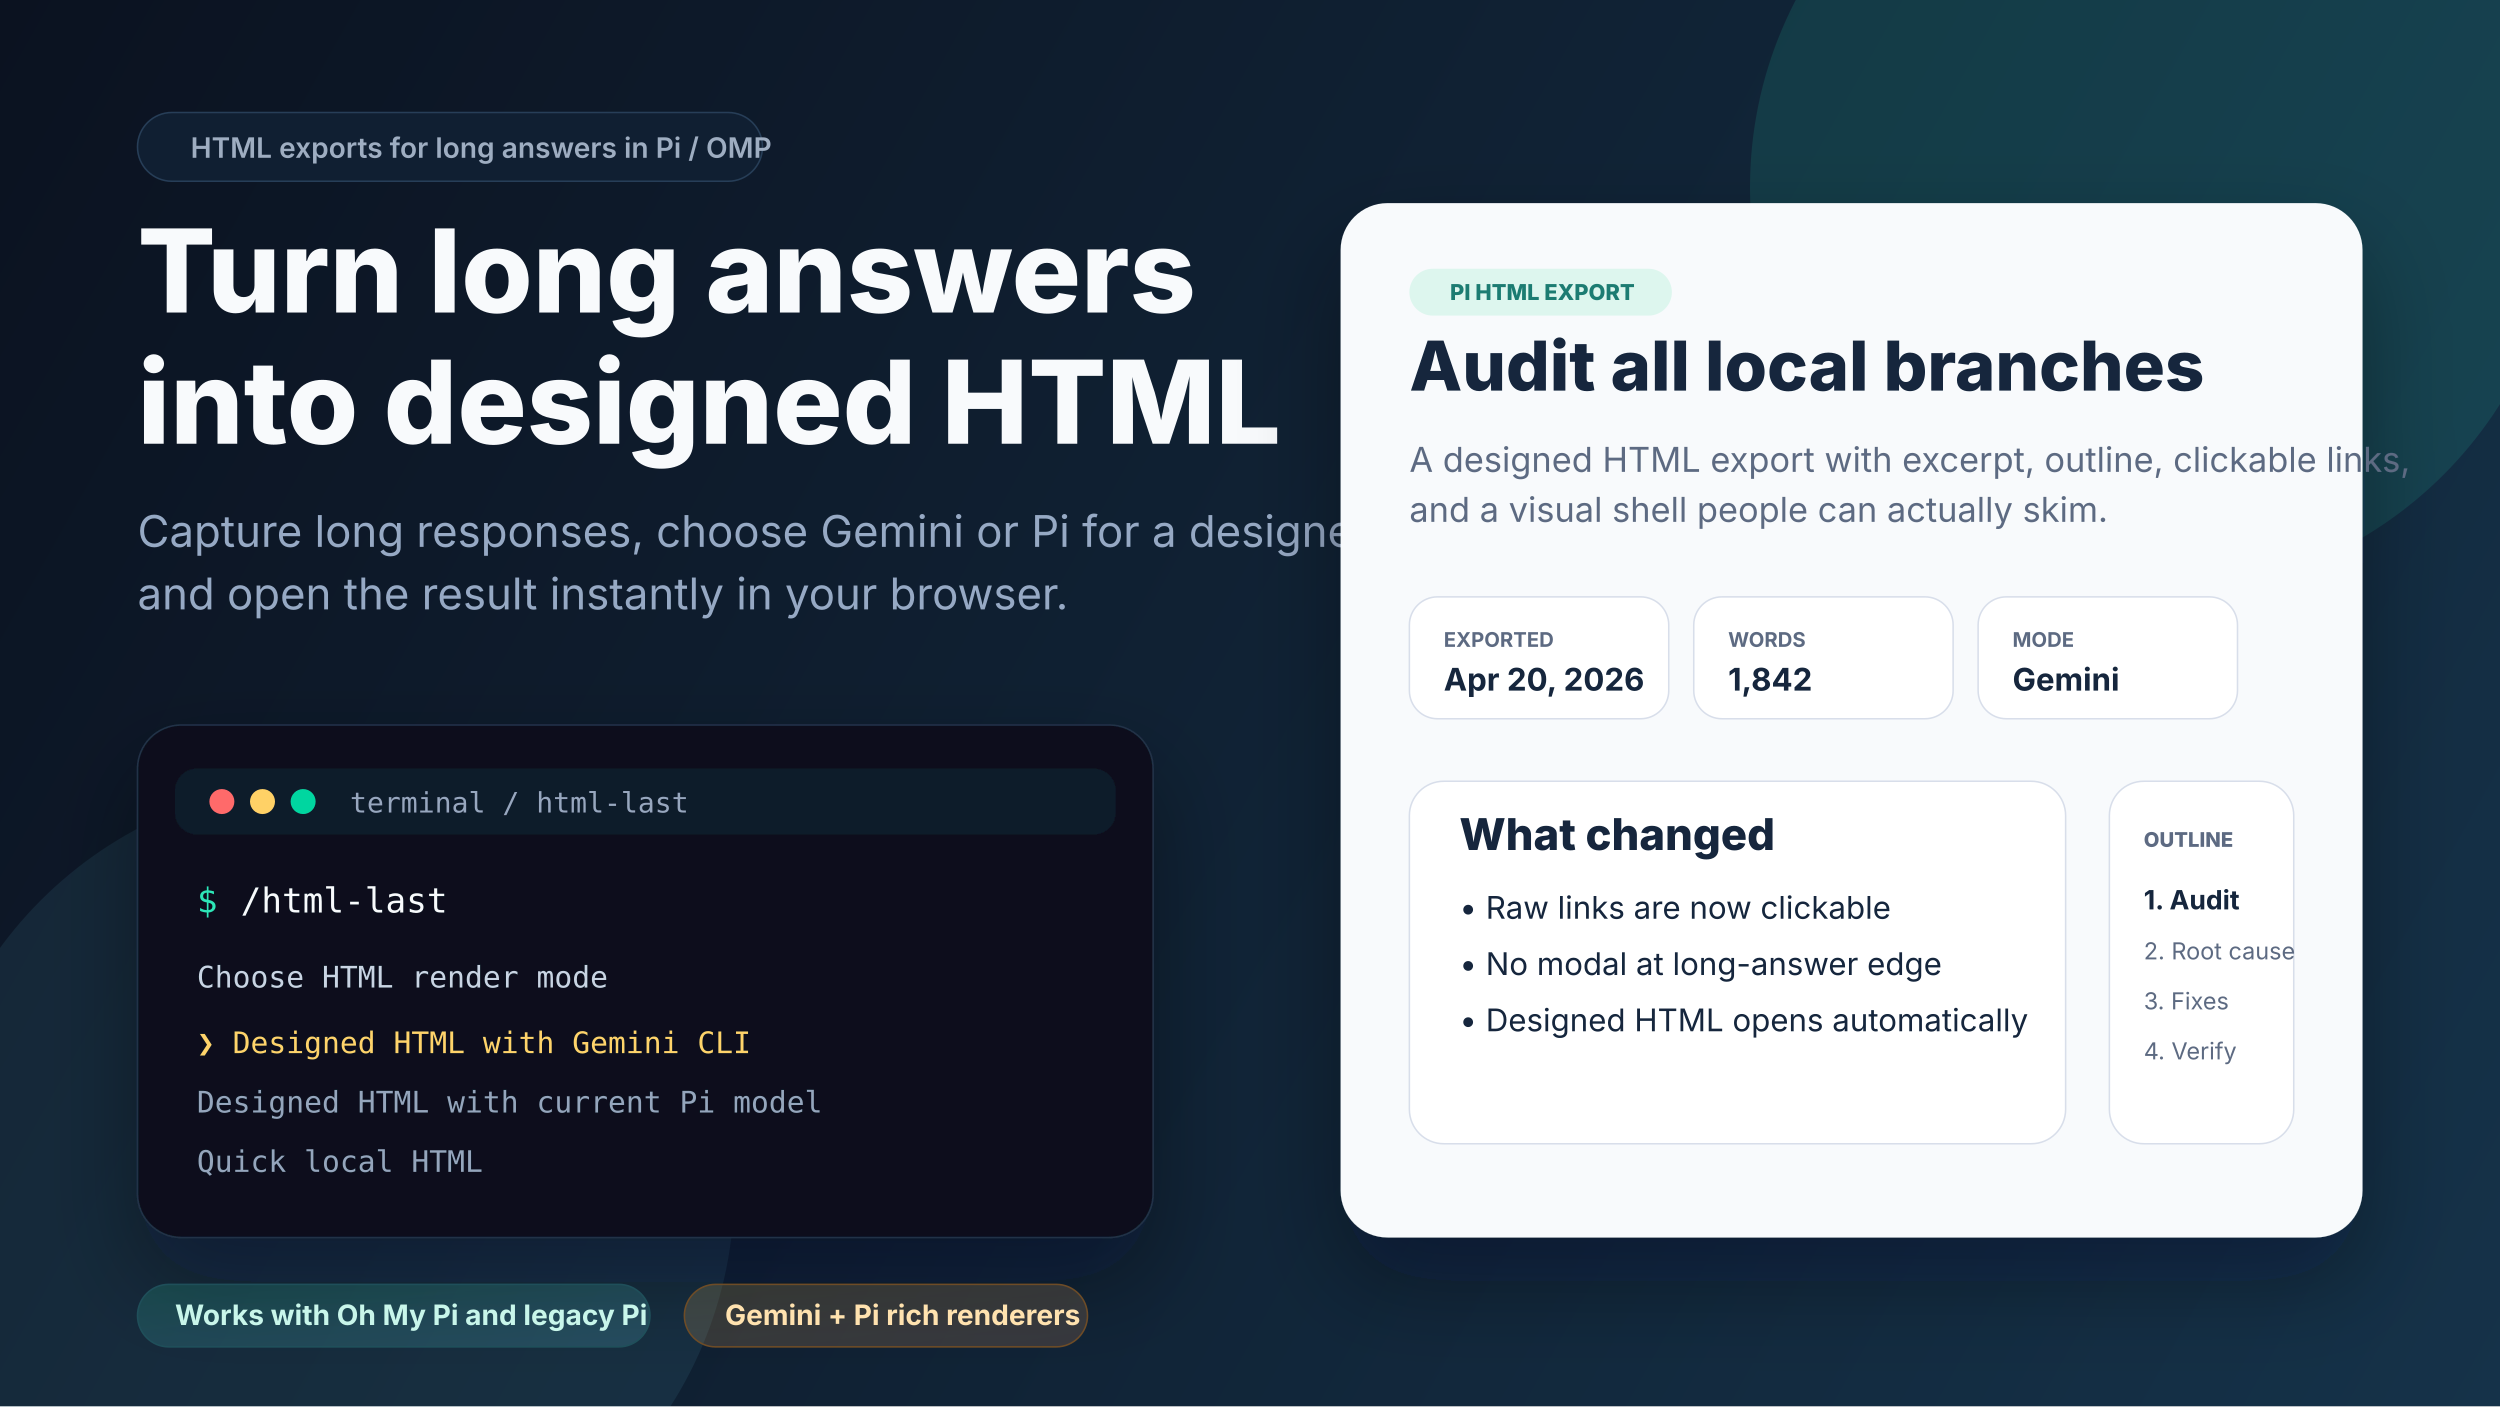
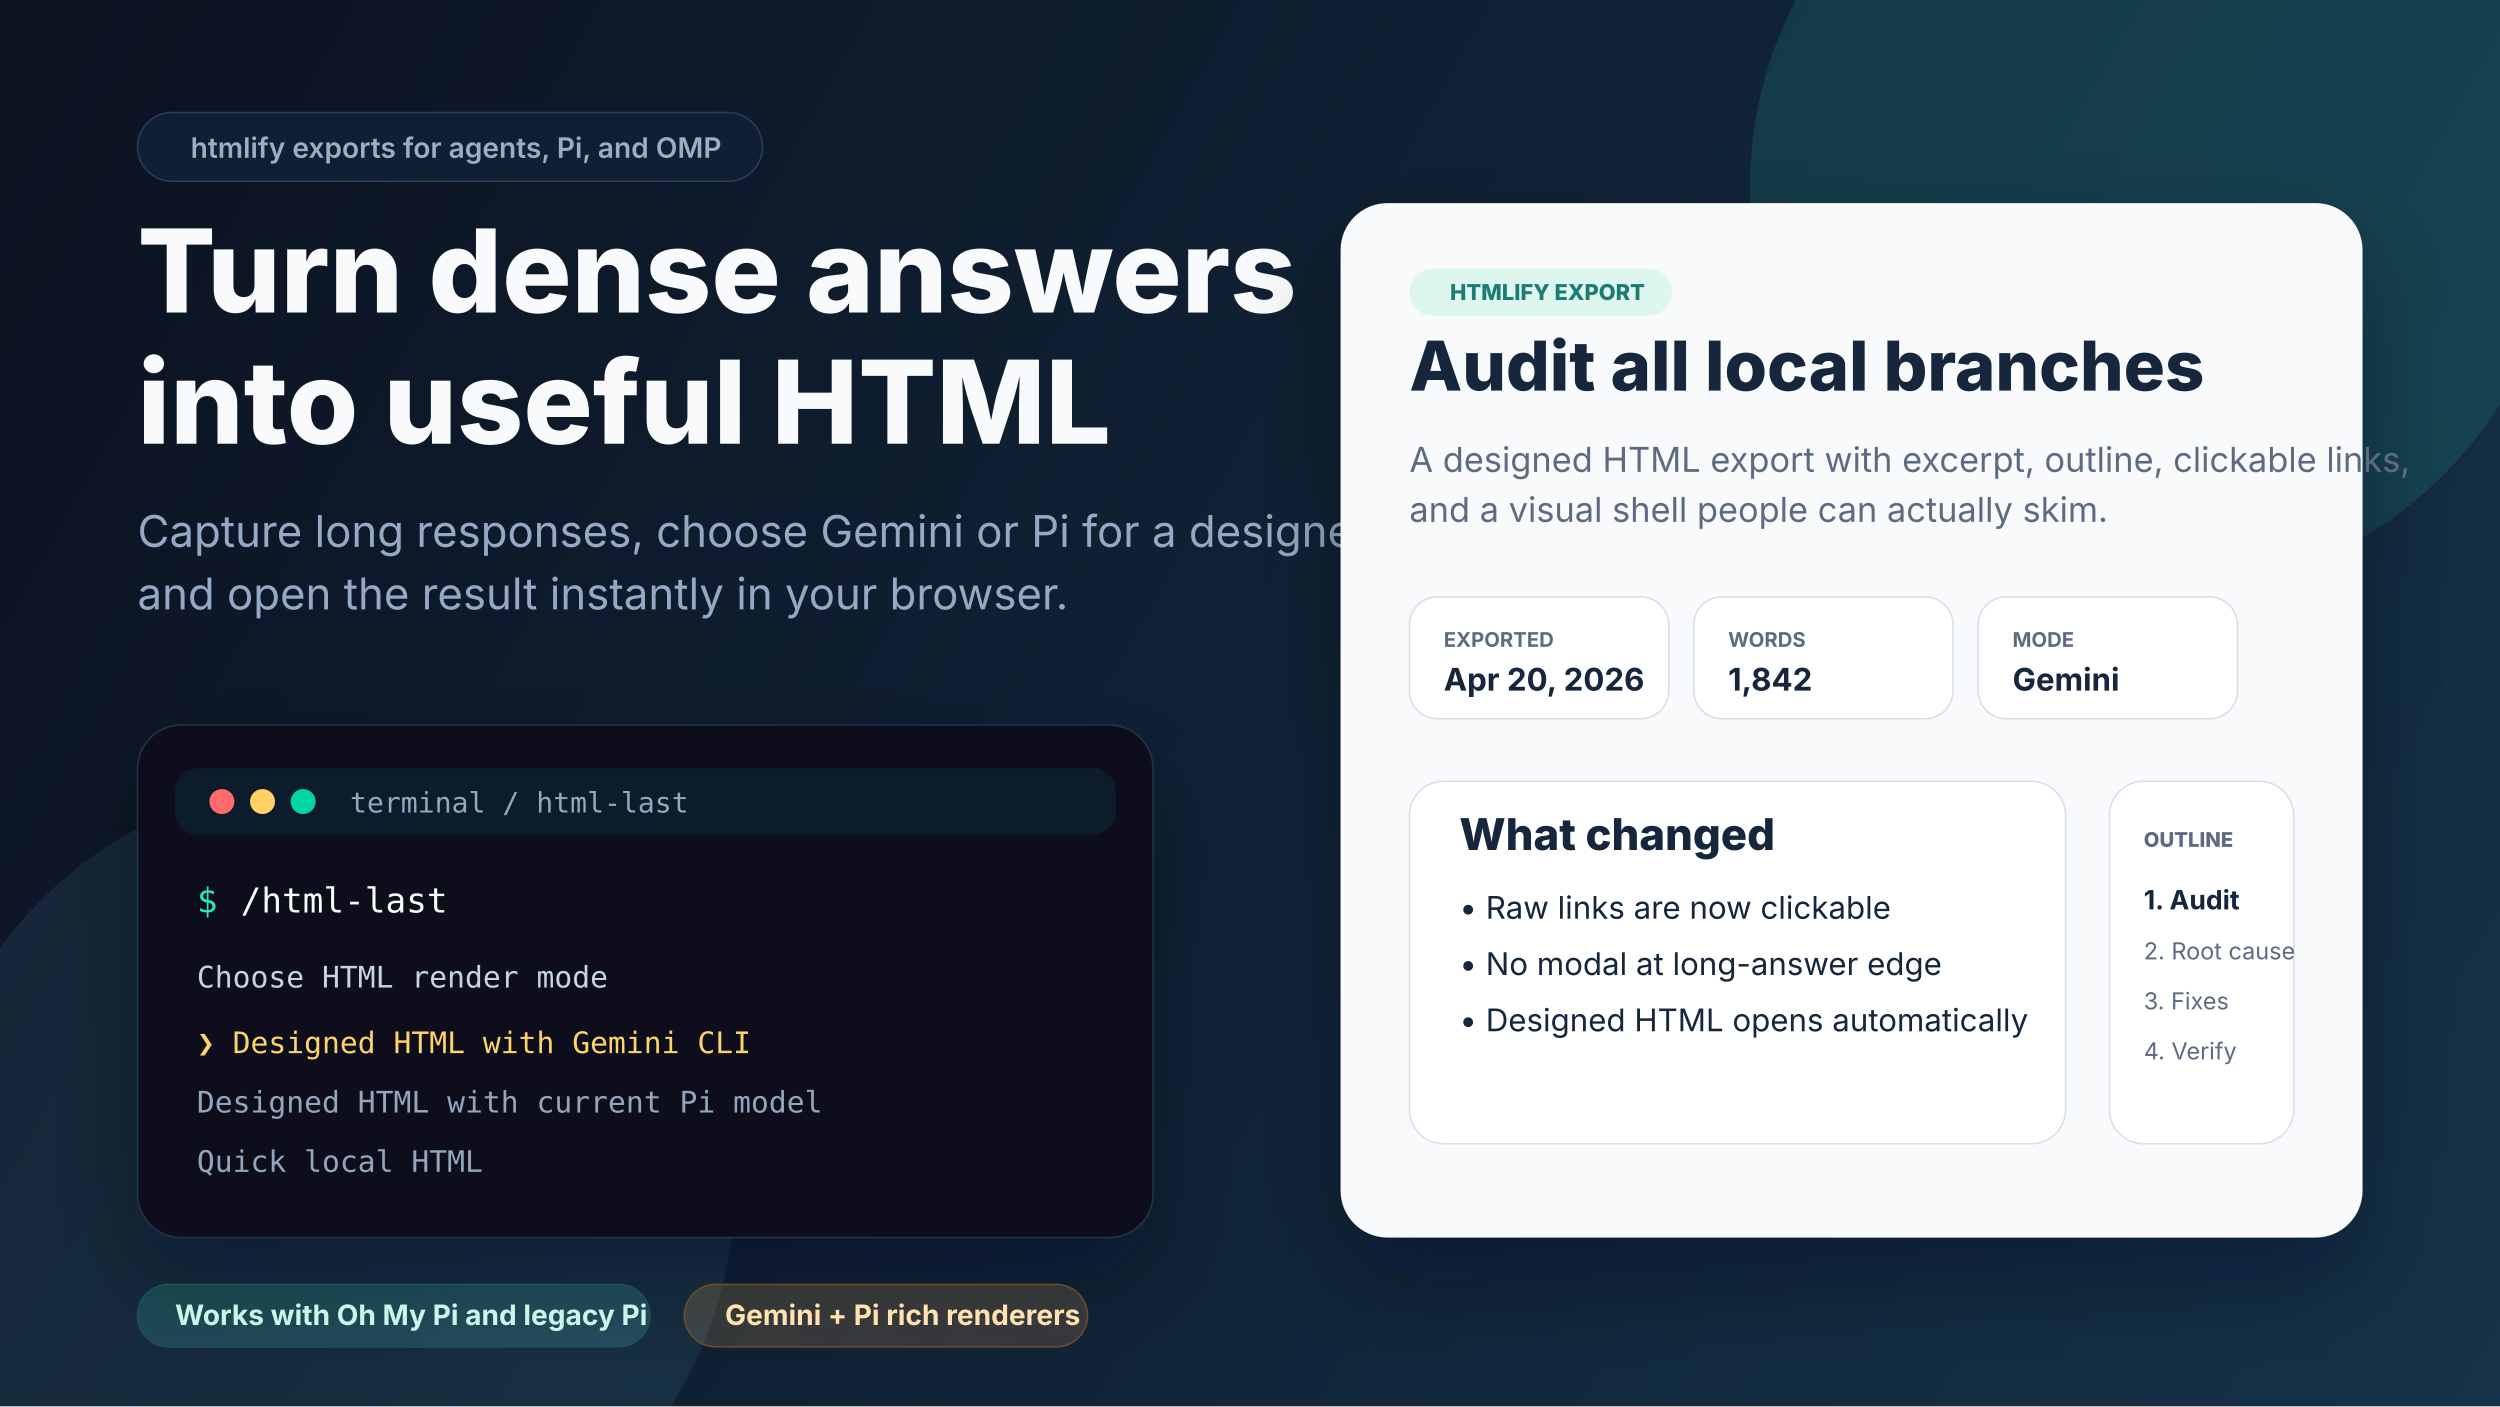
<svg xmlns="http://www.w3.org/2000/svg" width="1600" height="900" viewBox="0 0 1600 900" fill="none">
  <defs>
    <linearGradient id="bg" x1="0" y1="0" x2="1600" y2="900" gradientUnits="userSpaceOnUse">
      <stop stop-color="#0B1220" />
      <stop offset="1" stop-color="#153249" />
    </linearGradient>
    <linearGradient id="mint" x1="0" y1="0" x2="1" y2="1">
      <stop stop-color="#2EE6B8" />
      <stop offset="1" stop-color="#7AE1FF" />
    </linearGradient>
    <linearGradient id="warm" x1="0" y1="0" x2="1" y2="1">
      <stop stop-color="#FFD36B" />
      <stop offset="1" stop-color="#FF9F67" />
    </linearGradient>
    <filter id="shadow" x="0" y="0" width="2000" height="1200" filterUnits="userSpaceOnUse" color-interpolation-filters="sRGB">
      <feDropShadow dx="0" dy="28" stdDeviation="30" flood-color="#020617" flood-opacity="0.35" />
    </filter>
  </defs>
  <rect width="1600" height="900" fill="url(#bg)" />
  <circle cx="1380" cy="120" r="260" fill="#2EE6B8" fill-opacity="0.12" />
  <circle cx="210" cy="760" r="260" fill="#7AE1FF" fill-opacity="0.08" />
  <g opacity="0.95">
    <rect x="88" y="72" width="400" height="44" rx="22" fill="#102032" stroke="#28405A" />
-     <text x="122" y="101" fill="#A5B4C8" font-family="Inter, Arial, sans-serif" font-size="18" font-weight="600">HTML exports for long answers in Pi / OMP</text>
+     <text x="122" y="101" fill="#A5B4C8" font-family="Inter, Arial, sans-serif" font-size="18" font-weight="600">htmlify exports for agents, Pi, and OMP</text>
  </g>
-   <text x="88" y="200" fill="#F8FAFC" font-family="Inter, Arial, sans-serif" font-size="74" font-weight="800">Turn long answers</text>
-   <text x="88" y="284" fill="#F8FAFC" font-family="Inter, Arial, sans-serif" font-size="74" font-weight="800">into designed HTML</text>
+   <text x="88" y="200" fill="#F8FAFC" font-family="Inter, Arial, sans-serif" font-size="74" font-weight="800">Turn dense answers</text>
+   <text x="88" y="284" fill="#F8FAFC" font-family="Inter, Arial, sans-serif" font-size="74" font-weight="800">into useful HTML</text>
  <text x="88" y="350" fill="#96A9C4" font-family="Inter, Arial, sans-serif" font-size="28">Capture long responses, choose Gemini or Pi for a designed pass,</text>
  <text x="88" y="390" fill="#96A9C4" font-family="Inter, Arial, sans-serif" font-size="28">and open the result instantly in your browser.</text>
  <g filter="url(#shadow)">
    <rect x="88" y="464" width="650" height="328" rx="28" fill="#08111E" stroke="#233247" />
    <rect x="112" y="492" width="602" height="42" rx="14" fill="#0E1A2B" />
    <circle cx="142" cy="513" r="8" fill="#FF6B6B" />
    <circle cx="168" cy="513" r="8" fill="#FFD166" />
    <circle cx="194" cy="513" r="8" fill="#06D6A0" />
    <text x="224" y="520" fill="#97A7BE" font-family="ui-monospace, Menlo, monospace" font-size="18">terminal / html-last</text>
    <text x="126" y="584" fill="#2EE6B8" font-family="ui-monospace, Menlo, monospace" font-size="22">$</text>
    <text x="154" y="584" fill="#F8FAFC" font-family="ui-monospace, Menlo, monospace" font-size="22">/html-last</text>
    <text x="126" y="632" fill="#C9D4E3" font-family="ui-monospace, Menlo, monospace" font-size="19">Choose HTML render mode</text>
    <text x="126" y="674" fill="#FFD36B" font-family="ui-monospace, Menlo, monospace" font-size="19">❯ Designed HTML with Gemini CLI</text>
    <text x="126" y="712" fill="#95A5BC" font-family="ui-monospace, Menlo, monospace" font-size="19">  Designed HTML with current Pi model</text>
    <text x="126" y="750" fill="#95A5BC" font-family="ui-monospace, Menlo, monospace" font-size="19">  Quick local HTML</text>
  </g>
  <g filter="url(#shadow)">
    <rect x="858" y="130" width="654" height="662" rx="30" fill="#F8FAFC" />
    <rect x="902" y="172" width="168" height="30" rx="15" fill="#DDF6EE" />
-     <text x="928" y="192" fill="#1C7C72" font-family="Inter, Arial, sans-serif" font-size="14" font-weight="800">PI HTML EXPORT</text>
+     <text x="928" y="192" fill="#1C7C72" font-family="Inter, Arial, sans-serif" font-size="14" font-weight="800">HTMLIFY EXPORT</text>
    <text x="902" y="250" fill="#13253C" font-family="Inter, Arial, sans-serif" font-size="44" font-weight="800">Audit all local branches</text>
    <text x="902" y="302" fill="#5D6B82" font-family="Inter, Arial, sans-serif" font-size="22">A designed HTML export with excerpt, outline, clickable links,</text>
    <text x="902" y="334" fill="#5D6B82" font-family="Inter, Arial, sans-serif" font-size="22">and a visual shell people can actually skim.</text>
    <rect x="902" y="382" width="166" height="78" rx="18" fill="#FFFFFF" stroke="#D8DEEA" />
    <rect x="1084" y="382" width="166" height="78" rx="18" fill="#FFFFFF" stroke="#D8DEEA" />
    <rect x="1266" y="382" width="166" height="78" rx="18" fill="#FFFFFF" stroke="#D8DEEA" />
    <text x="924" y="414" fill="#5D6B82" font-family="Inter, Arial, sans-serif" font-size="13" font-weight="700">EXPORTED</text>
    <text x="924" y="442" fill="#13253C" font-family="Inter, Arial, sans-serif" font-size="20" font-weight="700">Apr 20, 2026</text>
    <text x="1106" y="414" fill="#5D6B82" font-family="Inter, Arial, sans-serif" font-size="13" font-weight="700">WORDS</text>
    <text x="1106" y="442" fill="#13253C" font-family="Inter, Arial, sans-serif" font-size="20" font-weight="700">1,842</text>
    <text x="1288" y="414" fill="#5D6B82" font-family="Inter, Arial, sans-serif" font-size="13" font-weight="700">MODE</text>
    <text x="1288" y="442" fill="#13253C" font-family="Inter, Arial, sans-serif" font-size="20" font-weight="700">Gemini</text>
    <rect x="902" y="500" width="420" height="232" rx="22" fill="#FFFFFF" stroke="#D8DEEA" />
    <text x="934" y="544" fill="#13253C" font-family="Inter, Arial, sans-serif" font-size="28" font-weight="800">What changed</text>
    <text x="934" y="588" fill="#13253C" font-family="Inter, Arial, sans-serif" font-size="20">• Raw links are now clickable</text>
    <text x="934" y="624" fill="#13253C" font-family="Inter, Arial, sans-serif" font-size="20">• No modal at long-answer edge</text>
    <text x="934" y="660" fill="#13253C" font-family="Inter, Arial, sans-serif" font-size="20">• Designed HTML opens automatically</text>
    <rect x="1350" y="500" width="118" height="232" rx="22" fill="#FFFFFF" stroke="#D8DEEA" />
    <text x="1372" y="542" fill="#5D6B82" font-family="Inter, Arial, sans-serif" font-size="13" font-weight="800">OUTLINE</text>
    <text x="1372" y="582" fill="#13253C" font-family="Inter, Arial, sans-serif" font-size="17" font-weight="700">1. Audit</text>
    <text x="1372" y="614" fill="#5D6B82" font-family="Inter, Arial, sans-serif" font-size="15">2. Root cause</text>
    <text x="1372" y="646" fill="#5D6B82" font-family="Inter, Arial, sans-serif" font-size="15">3. Fixes</text>
    <text x="1372" y="678" fill="#5D6B82" font-family="Inter, Arial, sans-serif" font-size="15">4. Verify</text>
  </g>
  <g>
    <rect x="88" y="822" width="328" height="40" rx="20" fill="url(#mint)" fill-opacity="0.16" stroke="#1F4F5A" />
    <text x="112" y="848" fill="#C8F6EA" font-family="Inter, Arial, sans-serif" font-size="18" font-weight="700">Works with Oh My Pi and legacy Pi</text>
    <rect x="438" y="822" width="258" height="40" rx="20" fill="url(#warm)" fill-opacity="0.16" stroke="#6E4C26" />
    <text x="464" y="848" fill="#FFE2AF" font-family="Inter, Arial, sans-serif" font-size="18" font-weight="700">Gemini + Pi rich renderers</text>
  </g>
</svg>
